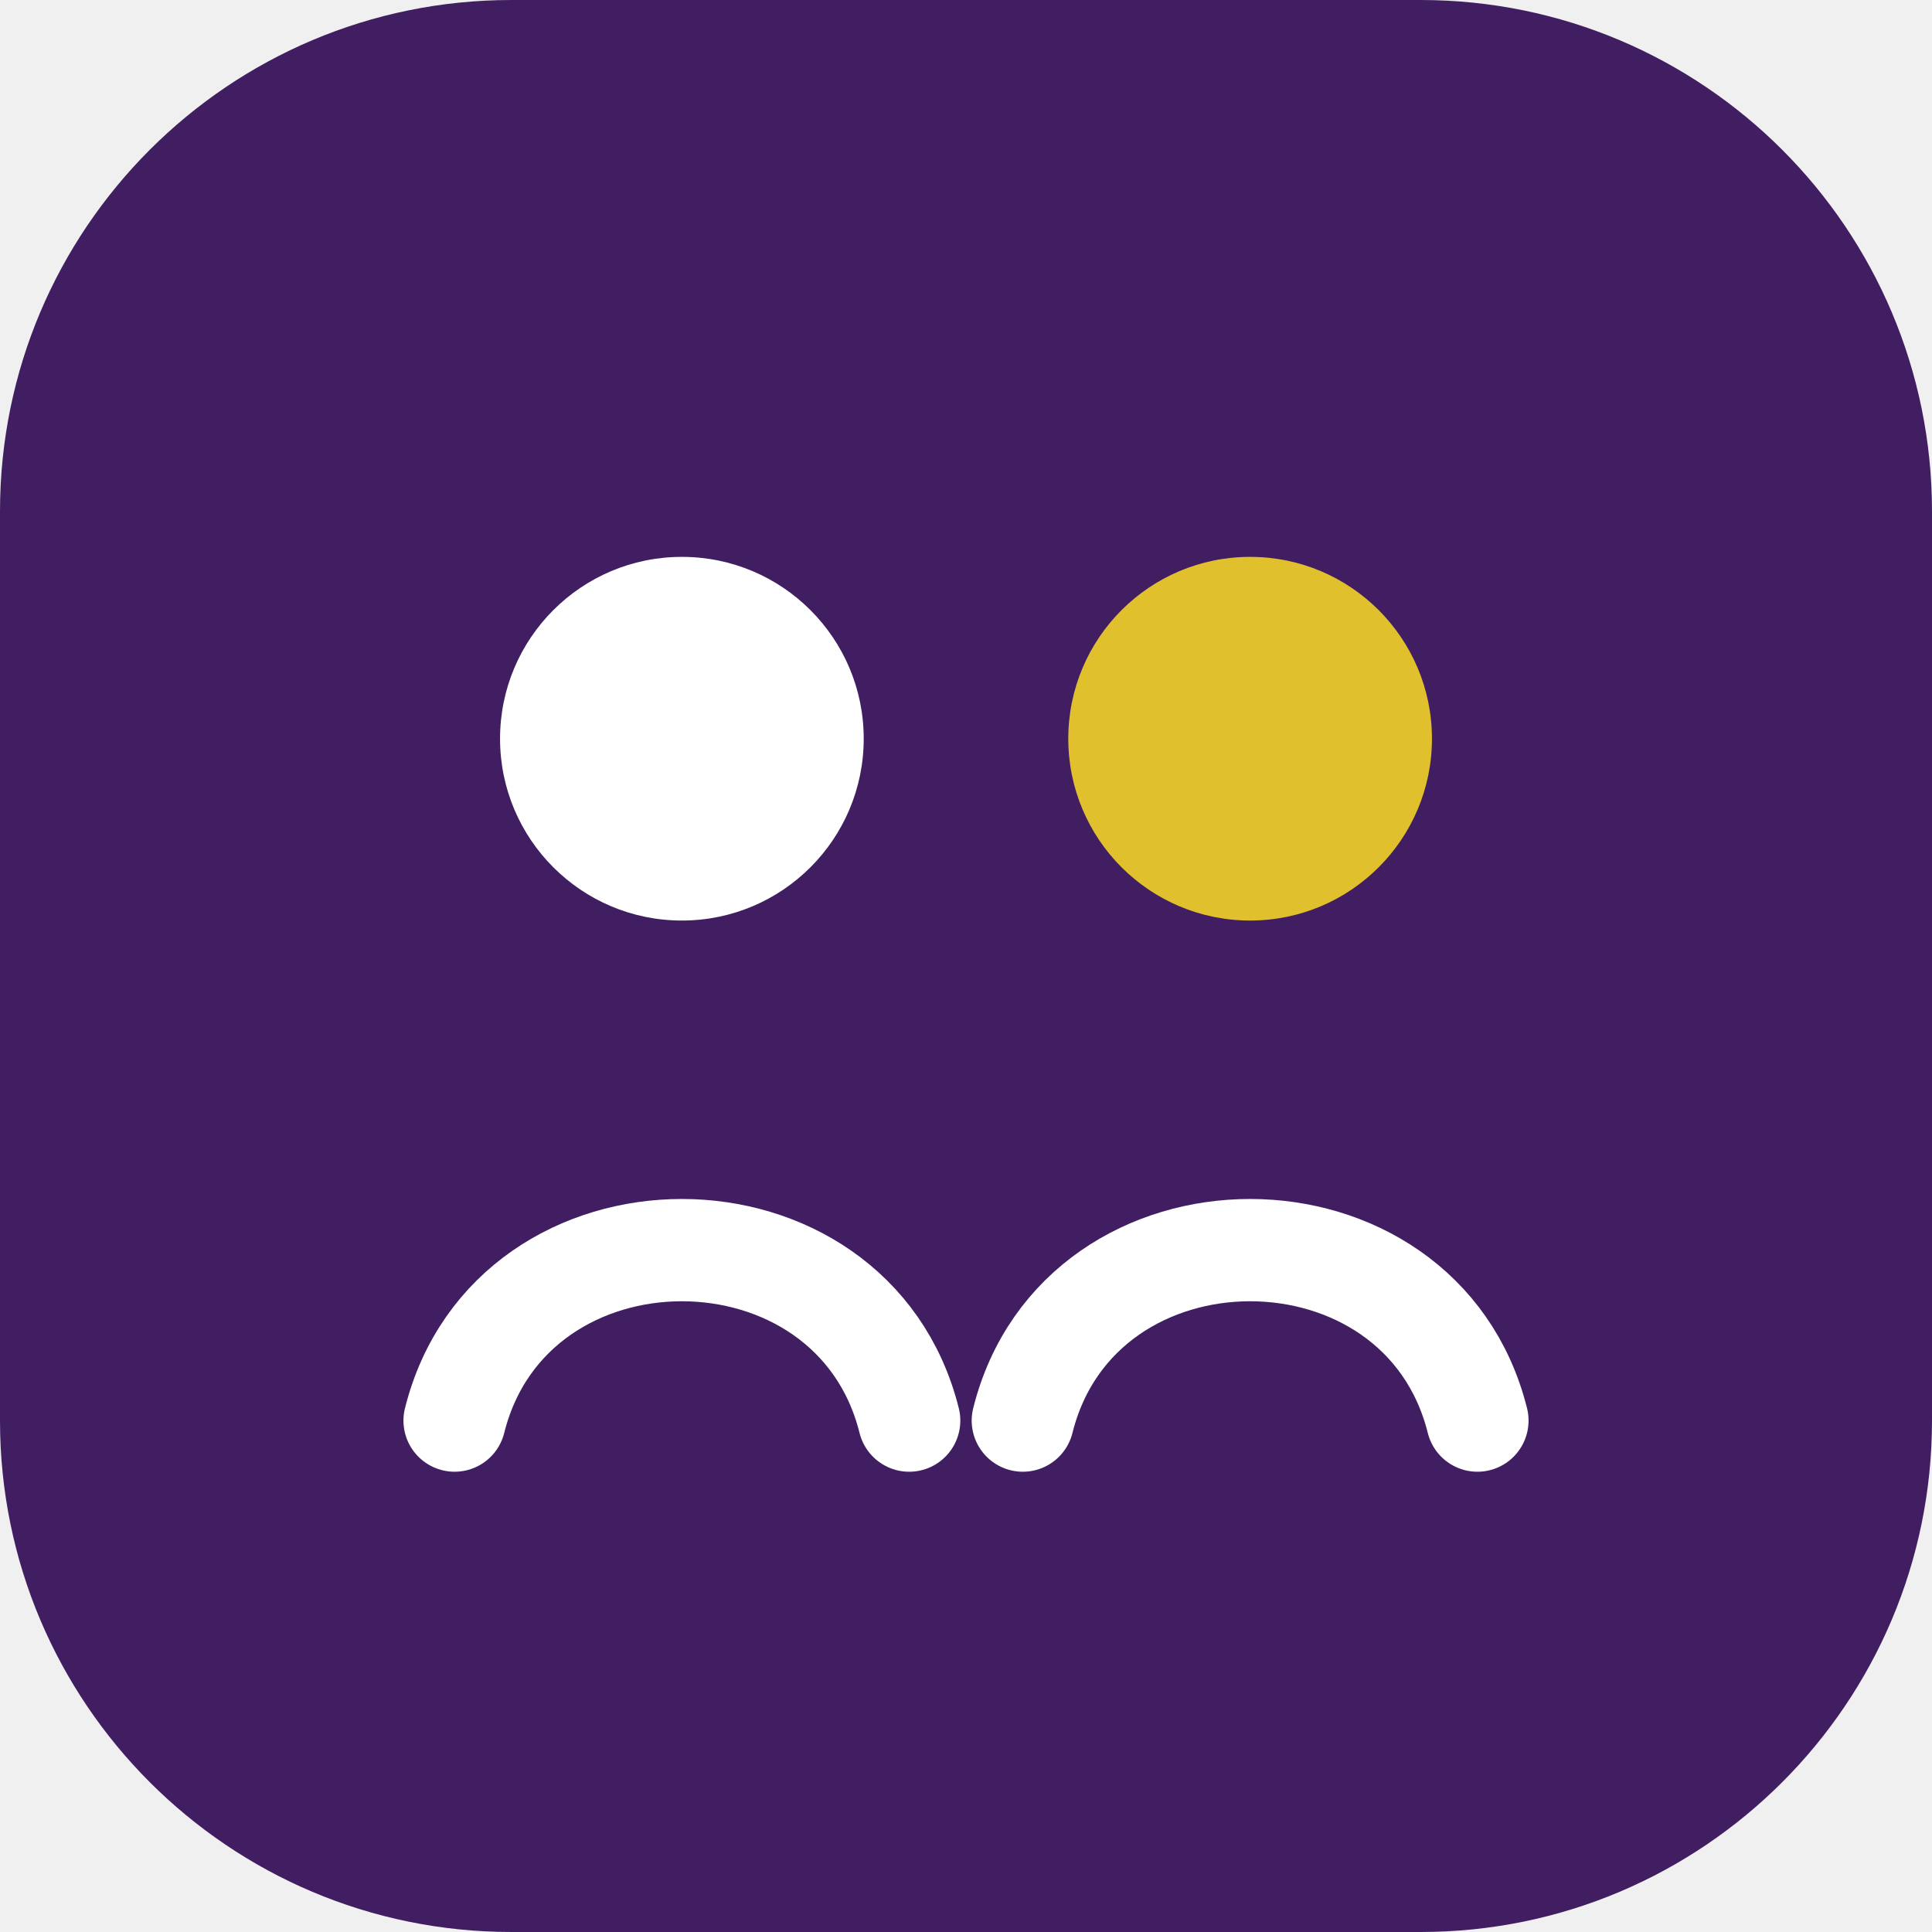
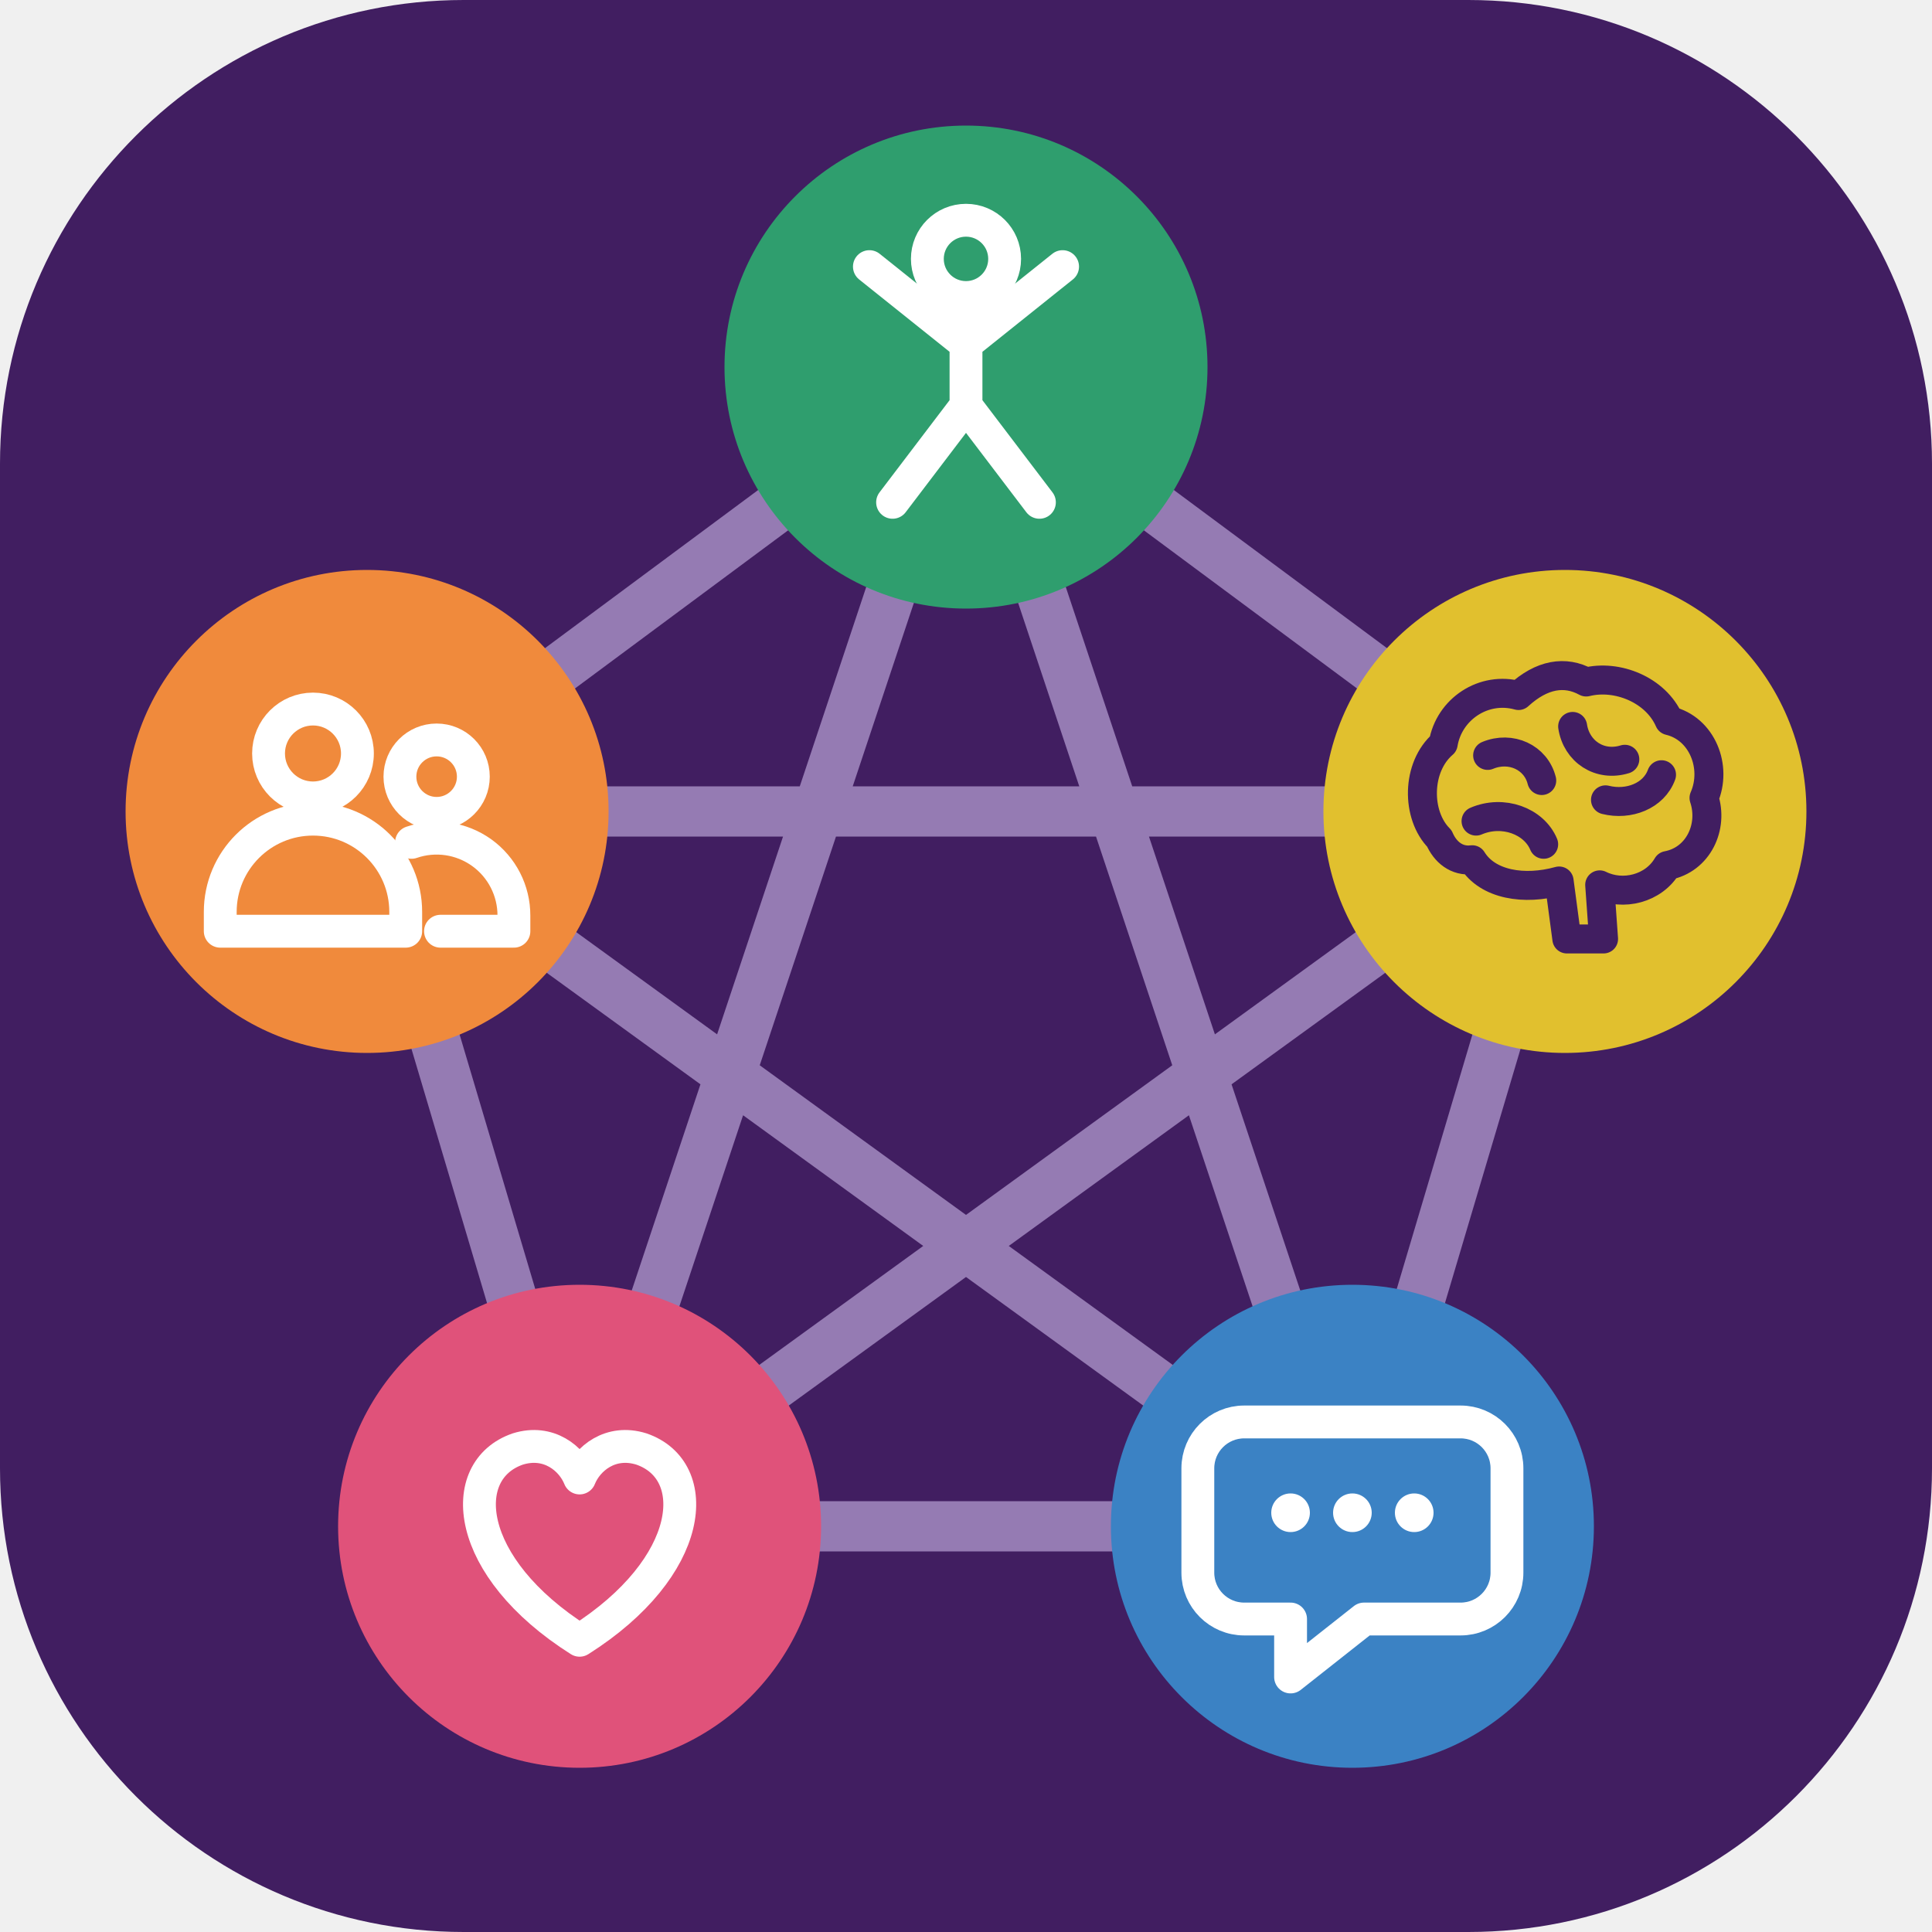
- <svg xmlns="http://www.w3.org/2000/svg" viewBox="0 0 34 34">
-   <rect width="34" height="34" rx="9" fill="#411e61" />
-   <circle cx="12" cy="13" r="3.2" fill="#fff" />
-   <circle cx="22" cy="13" r="3.2" fill="#e1c02e" />
-   <path d="M8 25c1-4 7-4 8 0M18 25c1-4 7-4 8 0" stroke="#fff" stroke-width="1.8" fill="none" stroke-linecap="round" />
+ <svg xmlns="http://www.w3.org/2000/svg" viewBox="0 0 100 100">
+   <rect width="100" height="100" rx="24" fill="#411e61" />
+   <path d="M50 19L81 42L70 79L30 79L19 42ZM50 19L70 79L19 42L81 42L30 79Z" fill="none" stroke="#b9a3d6" stroke-opacity=".7" stroke-width="2.6" stroke-linejoin="round" />
+   <circle cx="50" cy="19" r="12.5" fill="#2f9e6e" />
+   <circle cx="81" cy="42" r="12.5" fill="#e1c02e" />
+   <circle cx="70" cy="79" r="12.5" fill="#3b82c4" />
+   <circle cx="30" cy="79" r="12.5" fill="#e0527a" />
+   <circle cx="19" cy="42" r="12.5" fill="#f08a3c" />
+   <g fill="none" stroke="#fff" stroke-width="1.7" stroke-linecap="round" stroke-linejoin="round">
+     <g transform="translate(50 19)">
+       <circle cx="0" cy="-5.6" r="2" />
+       <path d="M0 -3.2v5.2M-5 -5.2L0 -1.2L5 -5.2M0 2L-3.8 7M0 2L3.8 7" />
+     </g>
+     <g transform="translate(19 42)">
+       <circle cx="-2.8" cy="-3" r="2.3" />
+       <path d="M-7.6 6.2v-1a4.8 4.8 0 0 1 9.6 0v1z" />
+       <circle cx="3.6" cy="-1.8" r="1.9" />
+       <path d="M3.8 6.2h3.8v-.8a4 4 0 0 0-5.3-3.8" />
+     </g>
+     <path transform="translate(70 79)" d="M-5.6 -5.4h11.2a2.4 2.4 0 0 1 2.4 2.4v5.4a2.4 2.4 0 0 1-2.4 2.4h-5l-3.8 3v-3h-2.4a2.4 2.4 0 0 1-2.4-2.4v-5.4a2.4 2.4 0 0 1 2.4-2.4z" />
+     <path transform="translate(30 79.5)" d="M0 5.4C-6 1.6-6.4-3.4-3.2-4.5-1.6-5-.4-4 0-3c.4-1 1.6-2 3.2-1.5C6.4-3.4 6 1.6 0 5.4z" />
+   </g>
+   <g fill="#fff">
+     <circle cx="66.8" cy="78.3" r="1" />
+     <circle cx="70" cy="78.3" r="1" />
+     <circle cx="73.2" cy="78.3" r="1" />
+   </g>
+   <g transform="translate(81 42)" fill="none" stroke="#411e61" stroke-width="1.5" stroke-linecap="round" stroke-linejoin="round">
+     <path d="M-6.5 1.4C-7.7 .2-7.7-2.3-6.3-3.5-6-5.3-4.2-6.5-2.4-6-1.2-7.1 0-7.3 1.1-6.7 2.7-7.1 4.7-6.3 5.4-4.7 7.1-4.3 7.9-2.3 7.2-.7 7.7.8 6.9 2.5 5.3 2.8 4.6 4 3 4.4 1.8 3.8L2 6.6H.1L-.3 3.6C-2.1 4.1-4 3.8-4.8 2.5-5.6 2.6-6.2 2.1-6.5 1.4Z" />
+     <path d="M-4 -2.9c1.2-.5 2.5.1 2.8 1.3M.4 -4.4c.2 1.3 1.4 2.1 2.7 1.7M-4.6 .5c1.4-.6 3 0 3.5 1.2M2.1 -.6c1.2.3 2.5-.2 2.9-1.3" />
+   </g>
</svg>
